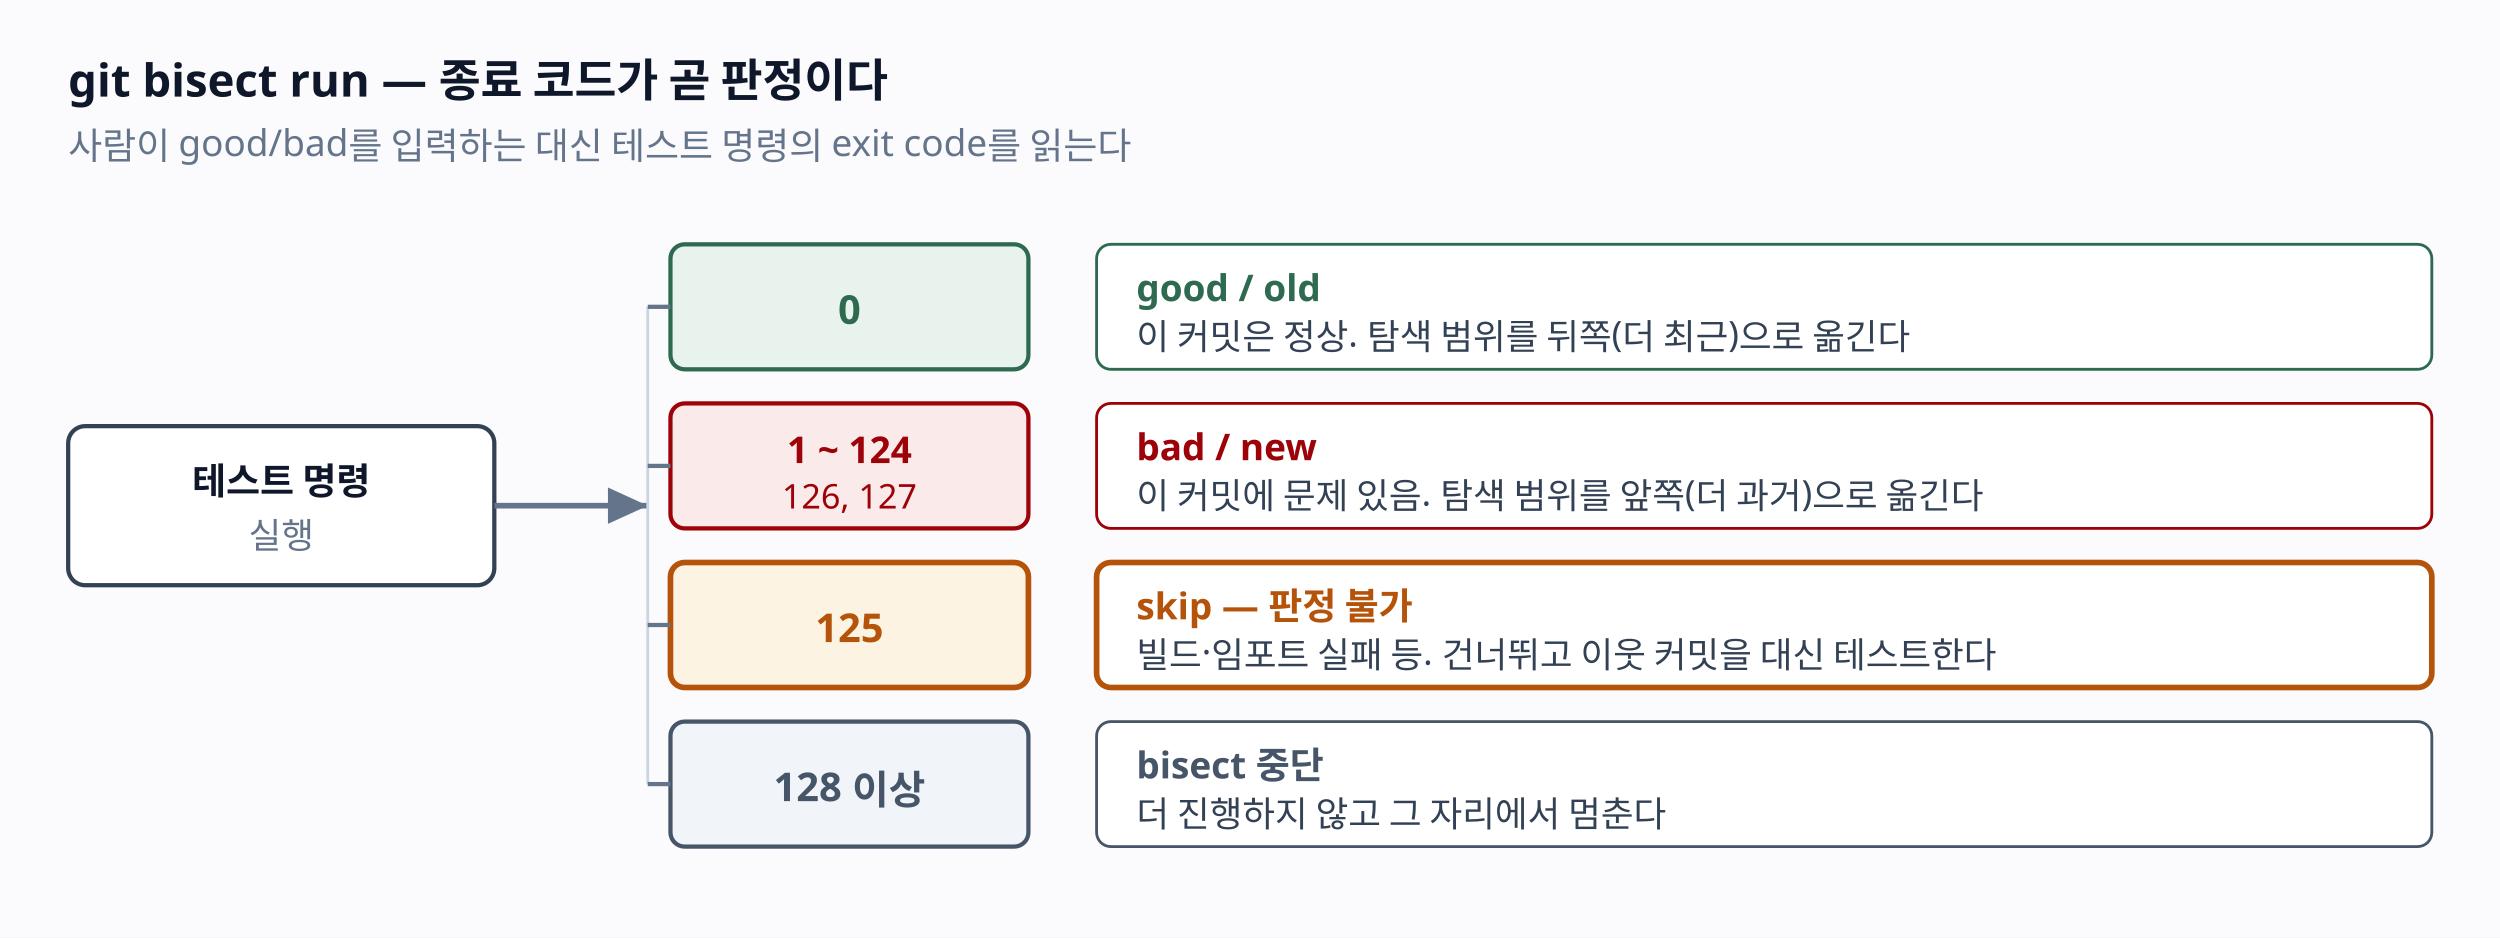
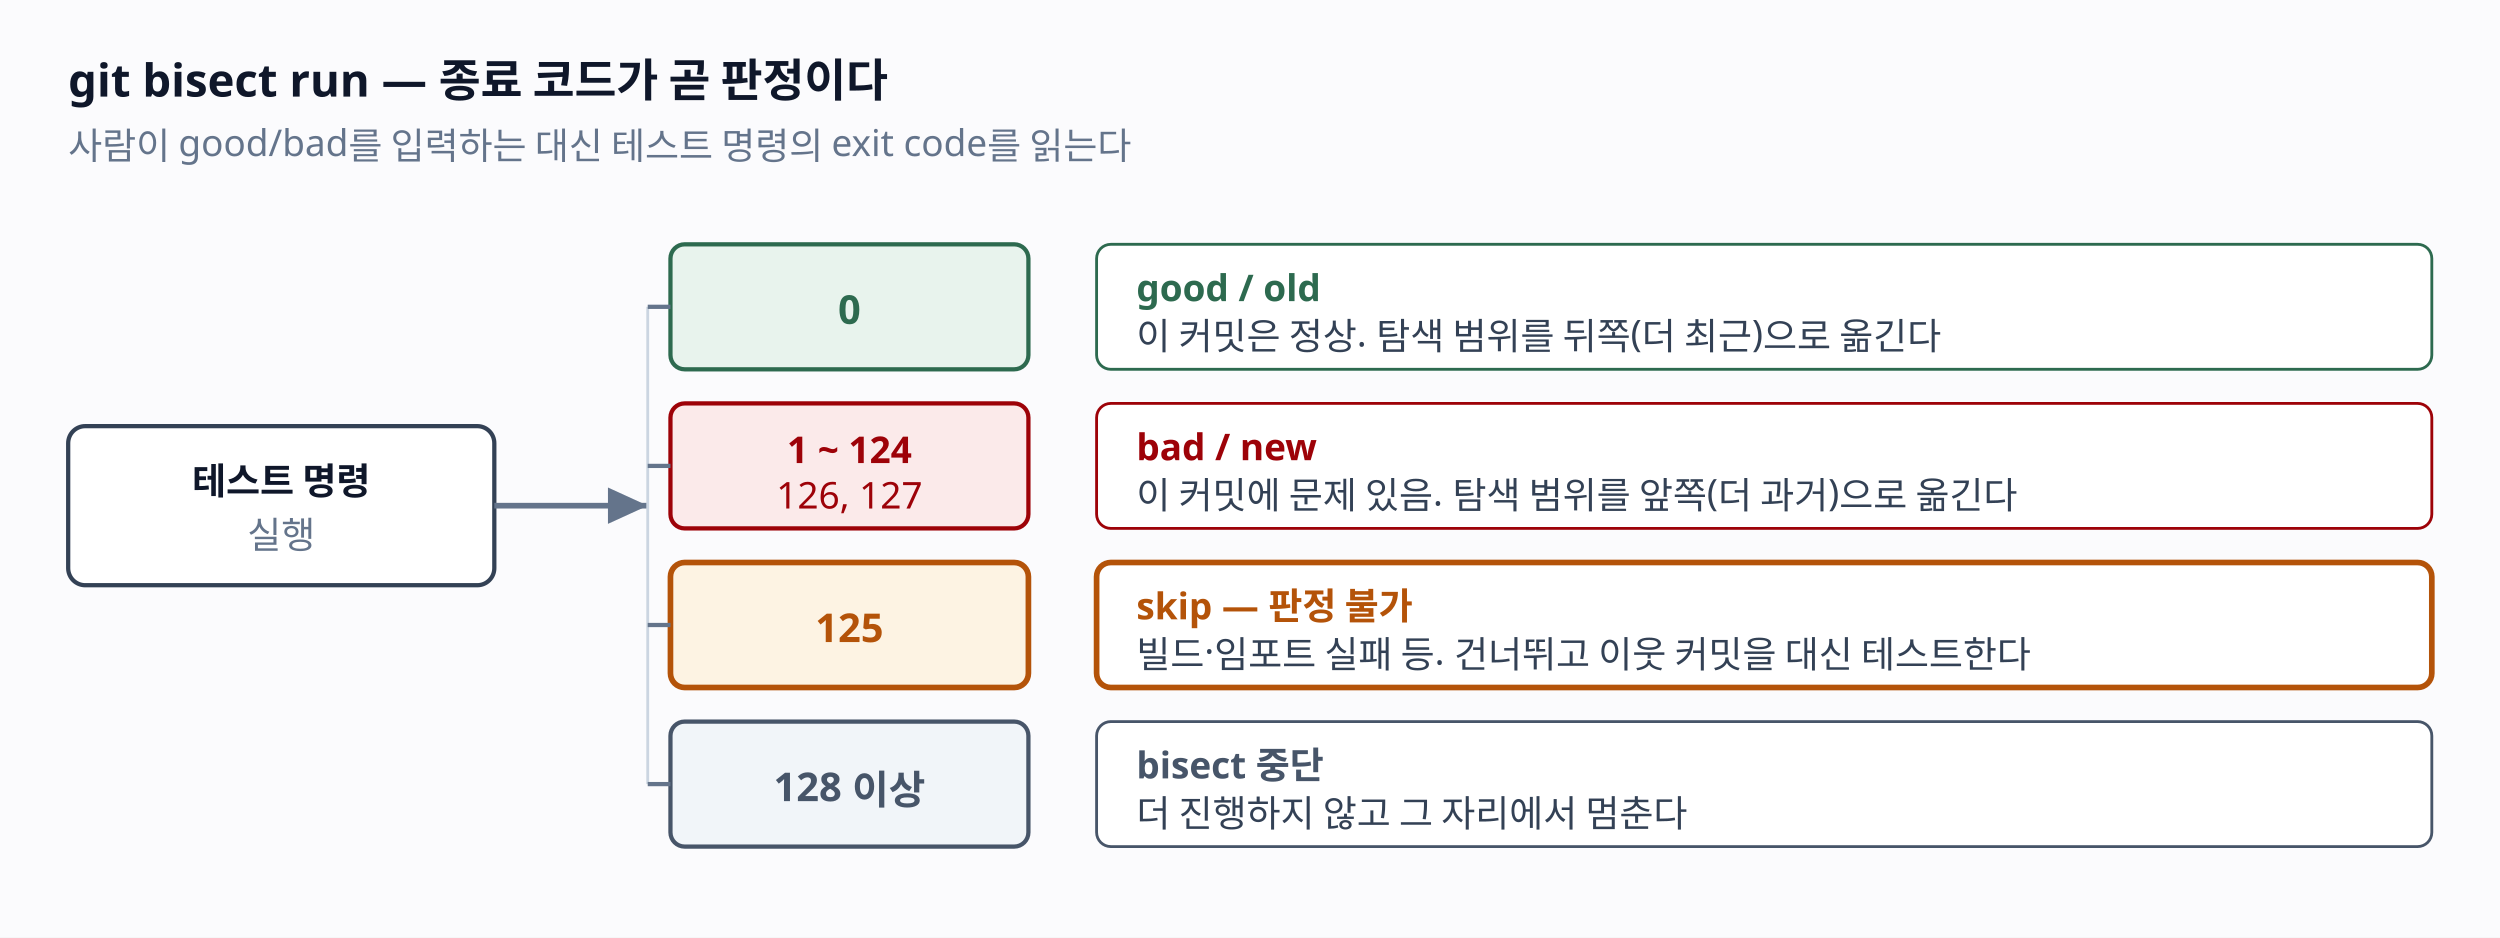
<svg xmlns="http://www.w3.org/2000/svg" viewBox="0 0 880 330" width="880" height="330" font-family="'Segoe UI', 'Malgun Gothic', sans-serif">
  <rect width="880" height="330" fill="#fbfbfd" />
  <text x="24" y="34" font-size="16" font-weight="600" fill="#0f172a">git bisect run — 종료 코드가 곧 판정이다</text>
  <text x="24" y="56" font-size="13" fill="#64748b">사람이 good/bad를 입력하는 대신 테스트 명령의 exit code를 읽는다</text>
  <defs>
    <marker id="b1" markerWidth="9" markerHeight="9" refX="7" refY="3.2" orient="auto">
      <path d="M0,0 L7,3.2 L0,6.4 z" fill="#64748b" />
    </marker>
  </defs>
  <rect x="24" y="150" width="150" height="56" rx="6" fill="#ffffff" stroke="#334155" stroke-width="1.5" />
  <text x="99" y="174" font-size="13" font-weight="600" fill="#0f172a" text-anchor="middle">테스트 명령</text>
-   <text x="99" y="193" font-size="12.5" fill="#64748b" text-anchor="middle">실행</text>
+   <text x="99" y="193" font-size="13" fill="#64748b" text-anchor="middle">실행</text>
  <path d="M174,178 L228,178" stroke="#64748b" stroke-width="2" marker-end="url(#b1)" />
  <rect x="236" y="86" width="126" height="44" rx="5" fill="#e8f3ed" stroke="#2d6a4f" stroke-width="1.5" />
  <text x="299" y="114" font-size="14" font-weight="600" fill="#2d6a4f" text-anchor="middle">0</text>
  <rect x="386" y="86" width="470" height="44" rx="5" fill="#ffffff" stroke="#2d6a4f" />
  <text x="400" y="106" font-size="13" font-weight="600" fill="#2d6a4f">good / old</text>
-   <text x="400" y="123" font-size="12.5" fill="#334155">이 커밋은 정상. 탐색 범위를 뒤쪽(더 최근)으로 옮긴다</text>
+   <text x="400" y="123" font-size="13" fill="#334155">이 커밋은 정상. 탐색 범위를 뒤쪽(더 최근)으로 옮긴다</text>
  <rect x="236" y="142" width="126" height="44" rx="5" fill="#fbeaea" stroke="#9d0208" stroke-width="1.5" />
  <text x="299" y="163" font-size="13" font-weight="600" fill="#9d0208" text-anchor="middle">1 ~ 124</text>
-   <text x="299" y="179" font-size="12" fill="#9d0208" text-anchor="middle">126, 127</text>
+   <text x="299" y="179" font-size="13" fill="#9d0208" text-anchor="middle">126, 127</text>
  <rect x="386" y="142" width="470" height="44" rx="5" fill="#ffffff" stroke="#9d0208" />
  <text x="400" y="162" font-size="13" font-weight="600" fill="#9d0208">bad / new</text>
-   <text x="400" y="179" font-size="12.5" fill="#334155">이 커밋에 문제 있음. 탐색 범위를 앞쪽(더 과거)으로 옮긴다</text>
+   <text x="400" y="179" font-size="13" fill="#334155">이 커밋에 문제 있음. 탐색 범위를 앞쪽(더 과거)으로 옮긴다</text>
  <rect x="236" y="198" width="126" height="44" rx="5" fill="#fdf3e3" stroke="#b45309" stroke-width="2" />
  <text x="299" y="226" font-size="14" font-weight="600" fill="#b45309" text-anchor="middle">125</text>
  <rect x="386" y="198" width="470" height="44" rx="5" fill="#ffffff" stroke="#b45309" stroke-width="2" />
  <text x="400" y="218" font-size="13" font-weight="600" fill="#b45309">skip — 판정 불가</text>
-   <text x="400" y="235" font-size="12.5" fill="#334155">빌드·임포트 실패 등. 건너뛰고 이웃 커밋을 대신 테스트한다</text>
+   <text x="400" y="235" font-size="13" fill="#334155">빌드·임포트 실패 등. 건너뛰고 이웃 커밋을 대신 테스트한다</text>
  <rect x="236" y="254" width="126" height="44" rx="5" fill="#f1f5f9" stroke="#475569" stroke-width="1.5" />
  <text x="299" y="282" font-size="14" font-weight="600" fill="#475569" text-anchor="middle">128 이상</text>
  <rect x="386" y="254" width="470" height="44" rx="5" fill="#ffffff" stroke="#475569" />
  <text x="400" y="274" font-size="13" font-weight="600" fill="#475569">bisect 중단</text>
-   <text x="400" y="291" font-size="12.5" fill="#334155">더 진행하지 않고 그 자리에서 멈춘다</text>
+   <text x="400" y="291" font-size="13" fill="#334155">더 진행하지 않고 그 자리에서 멈춘다</text>
  <line x1="228" y1="108" x2="228" y2="276" stroke="#cbd5e1" />
  <path d="M228,108 L236,108 M228,164 L236,164 M228,220 L236,220 M228,276 L236,276" stroke="#64748b" stroke-width="1.5" />
</svg>
